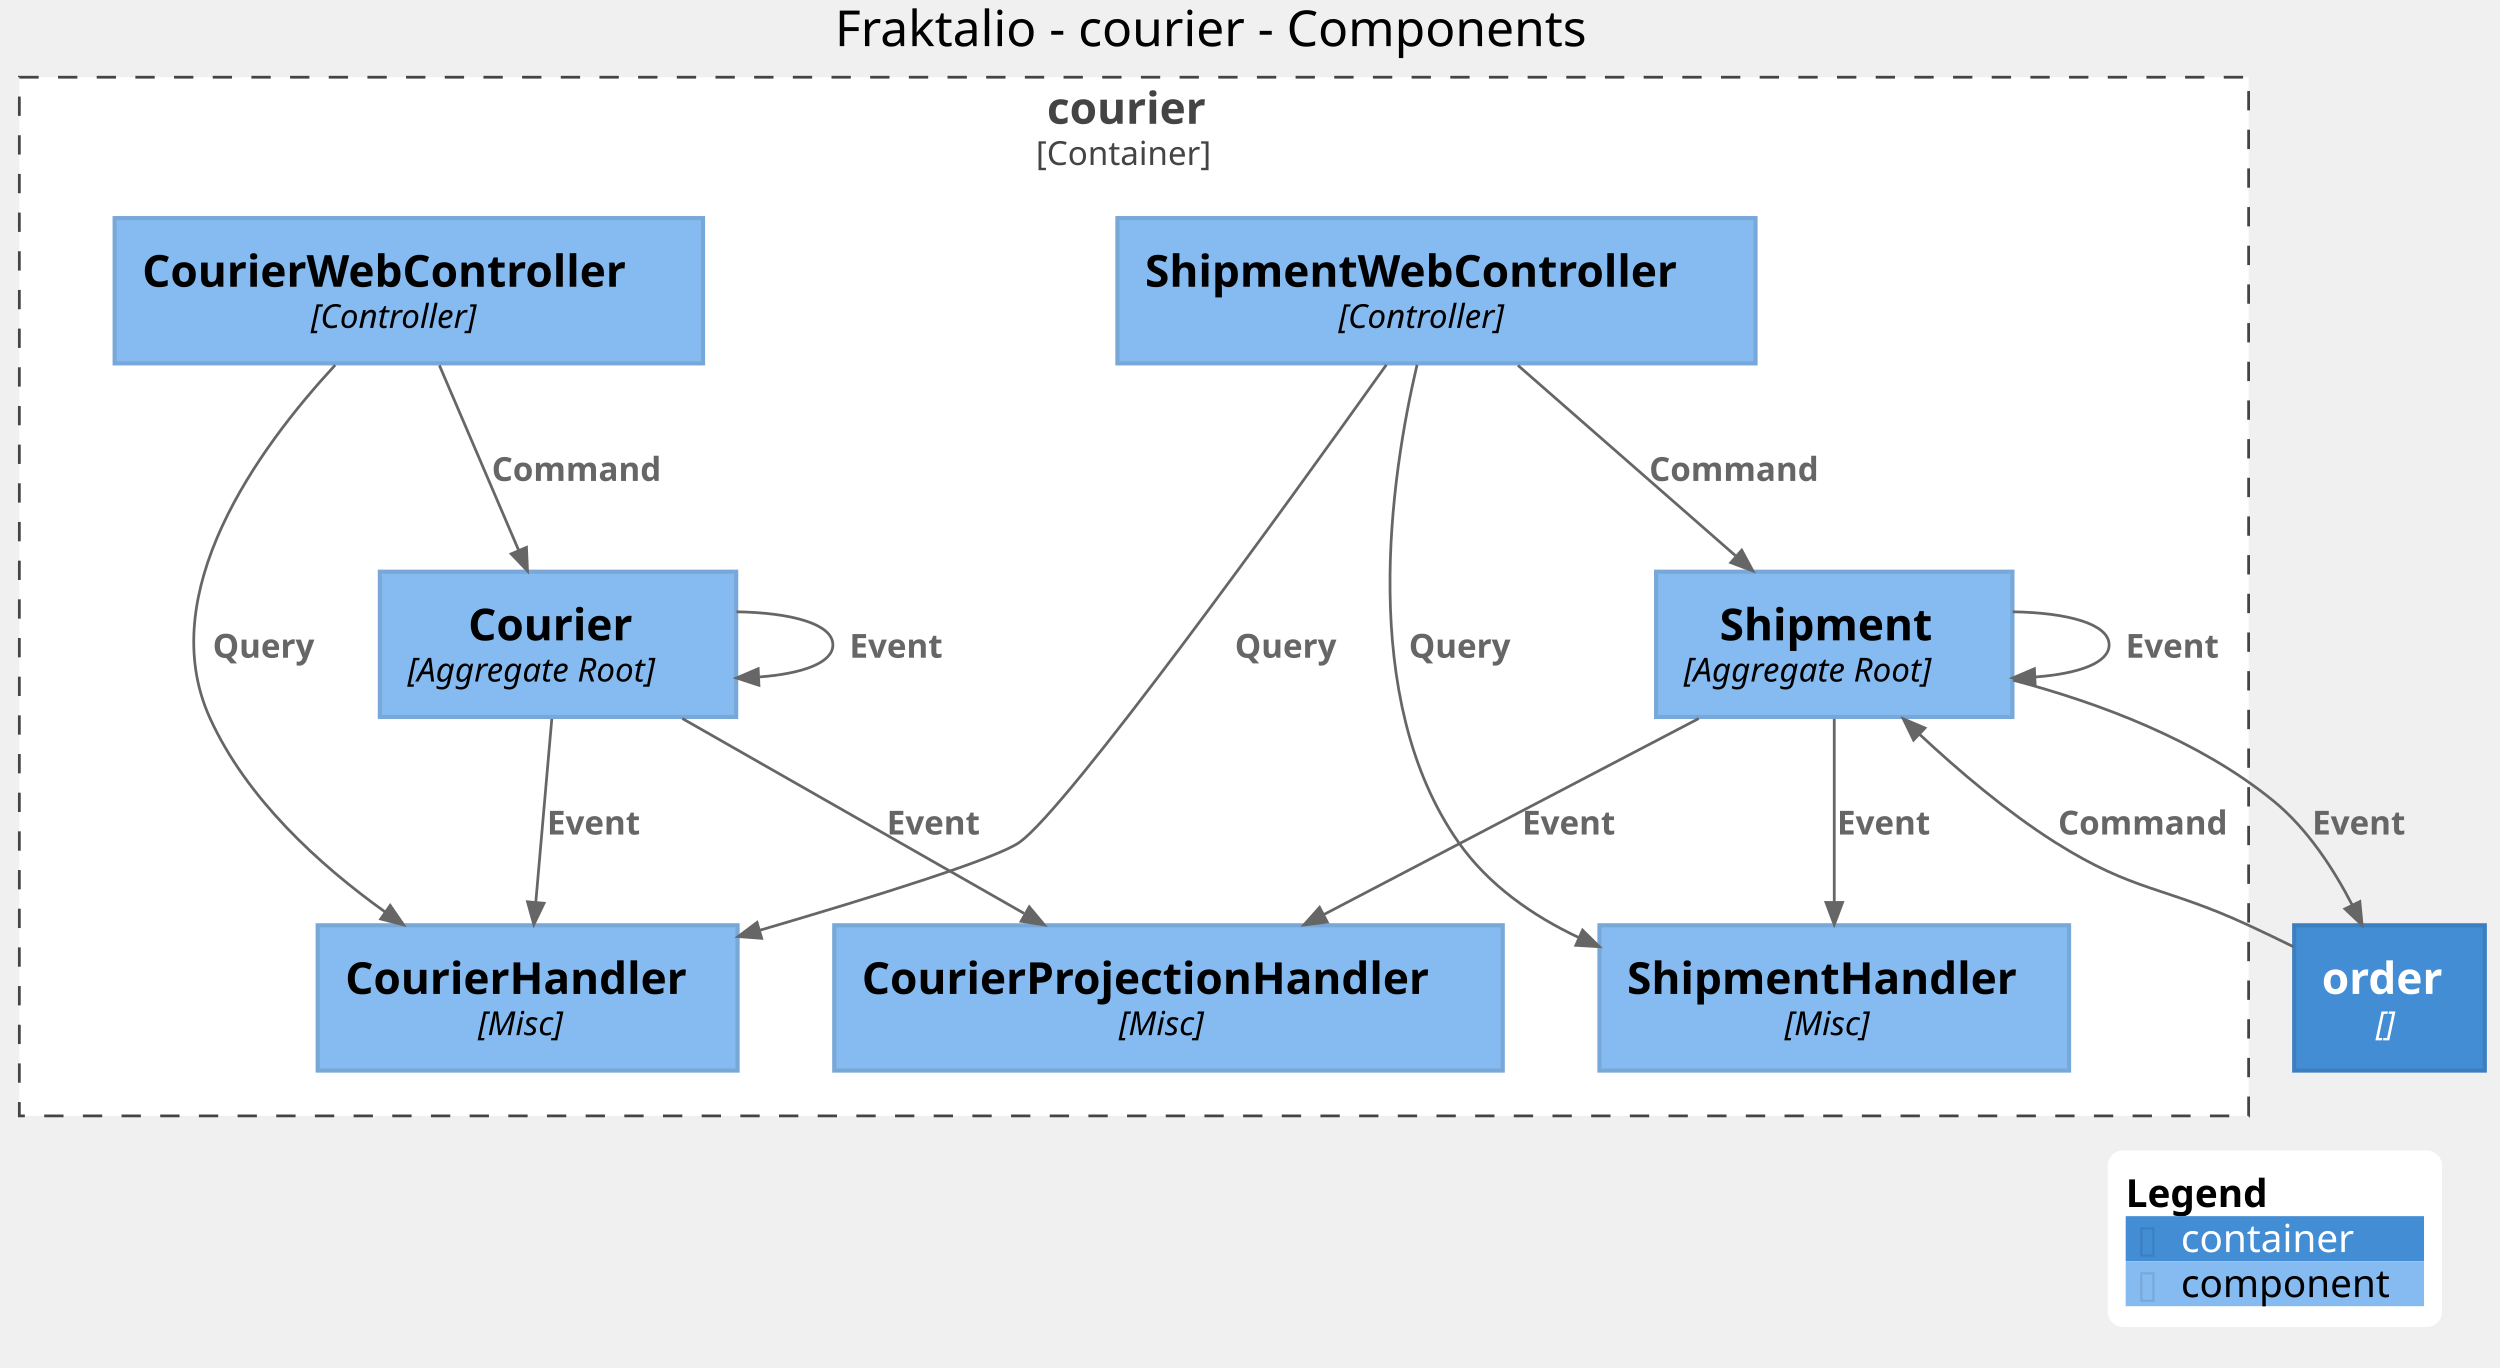
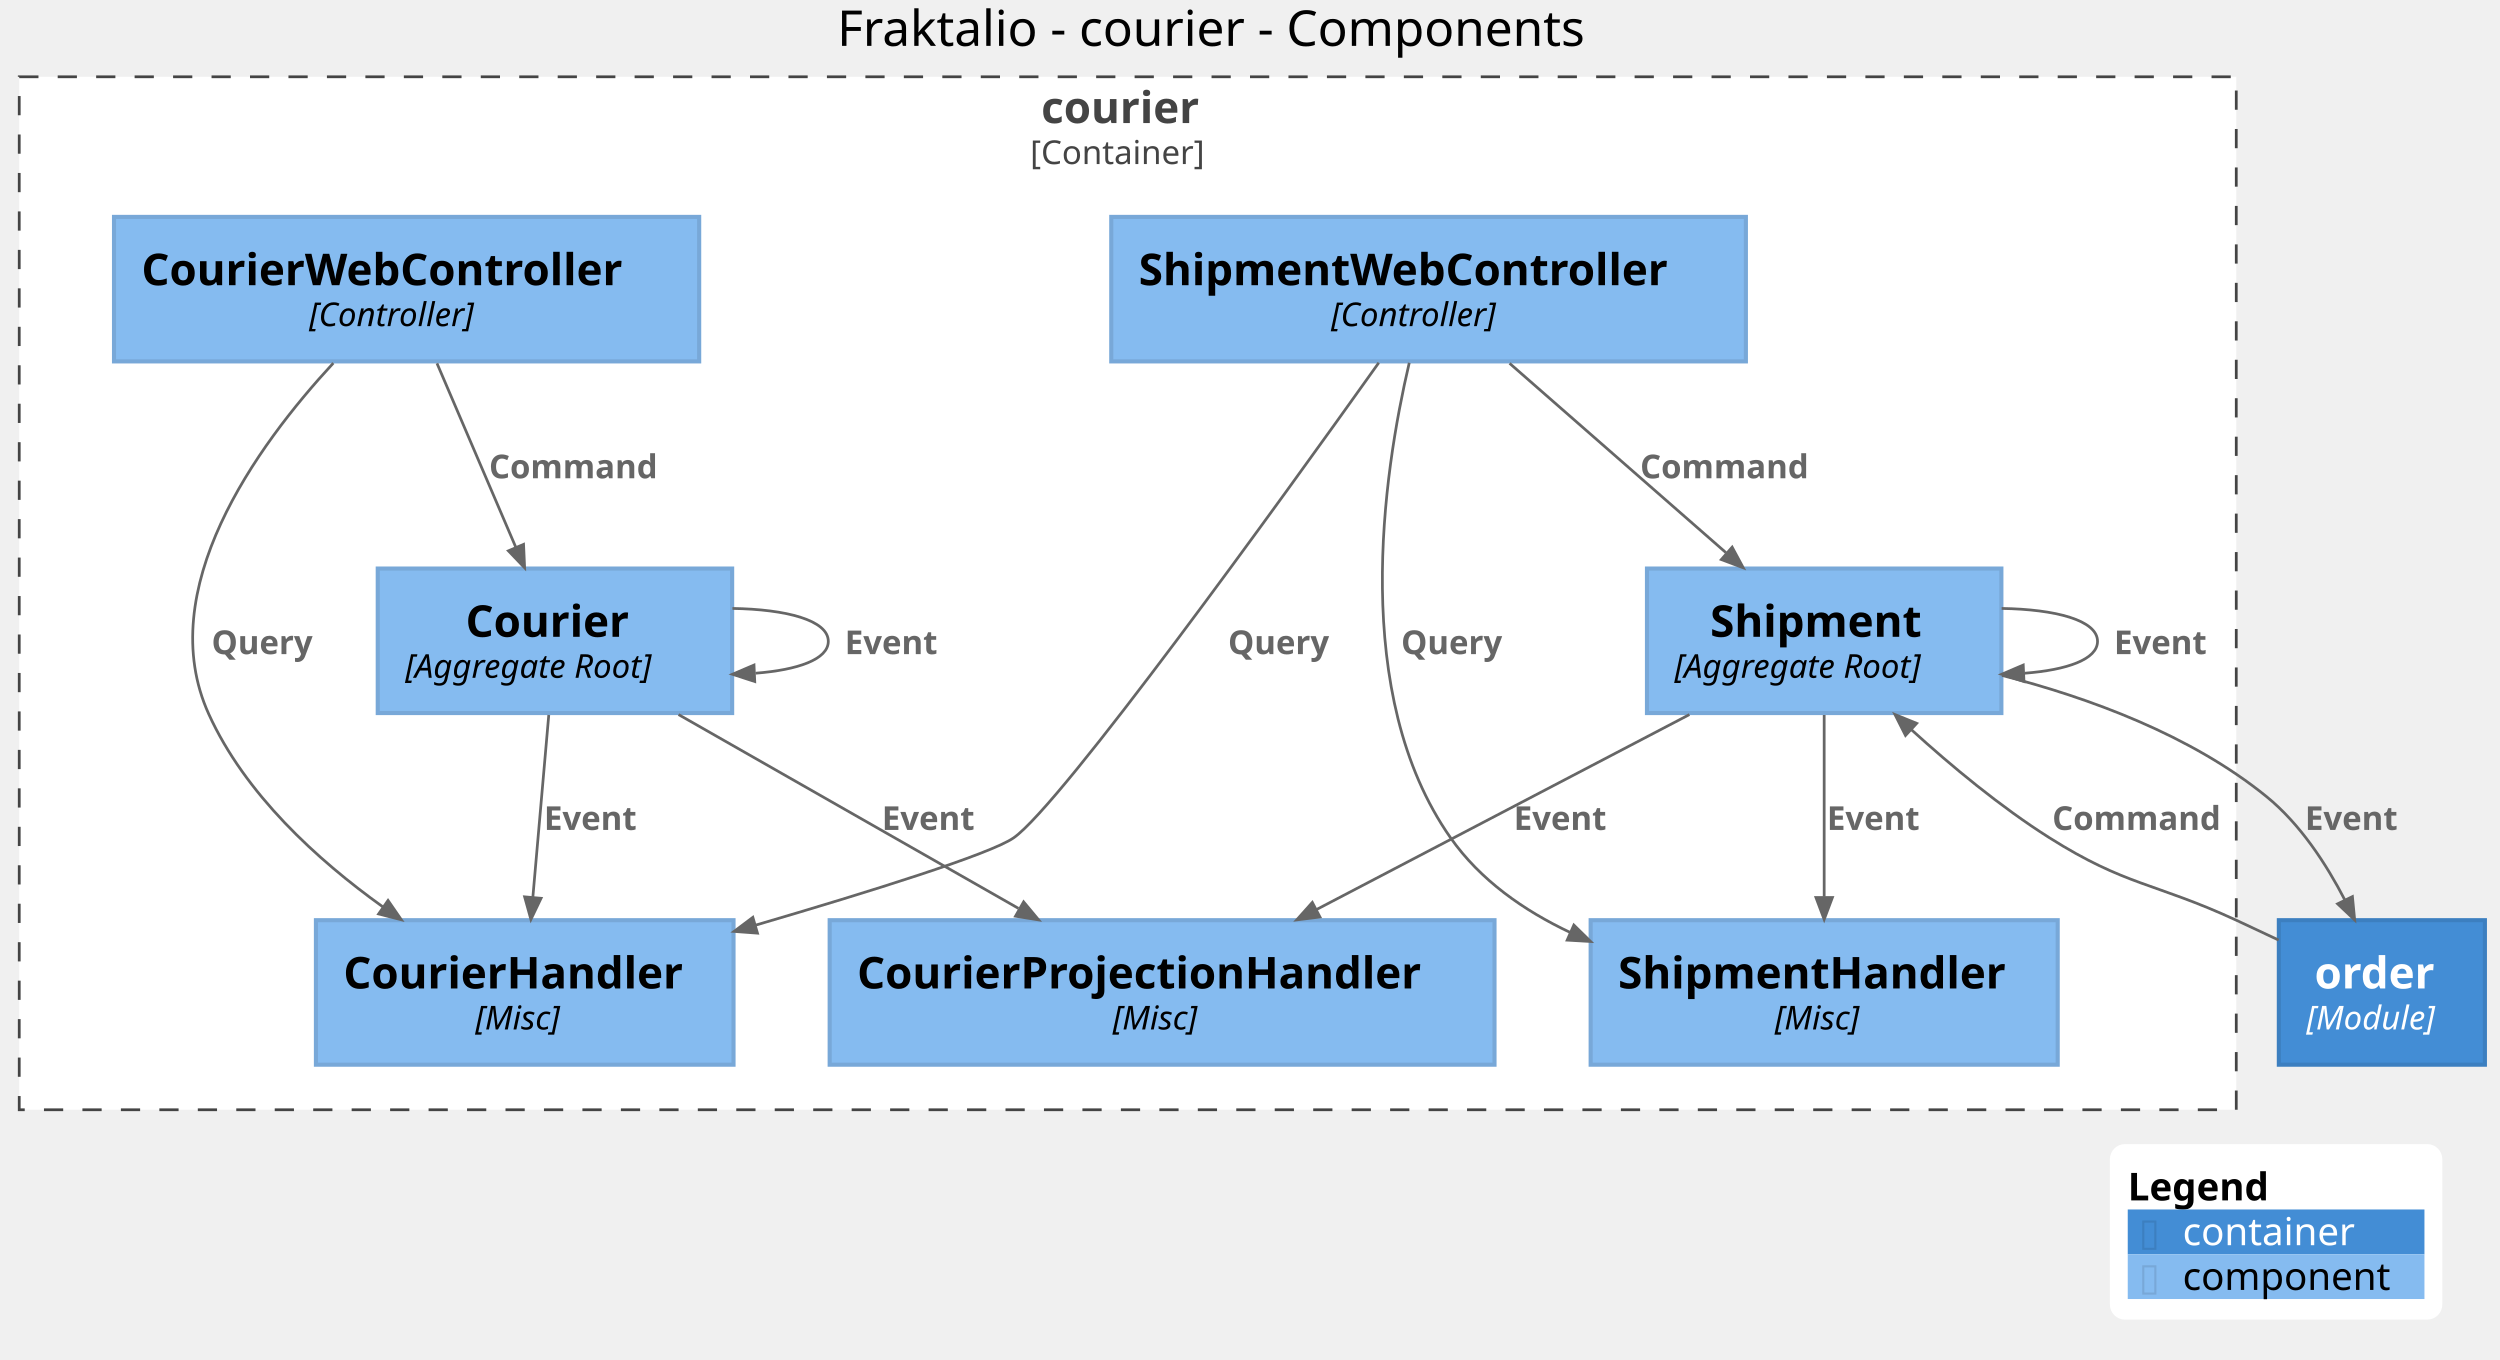
- <svg xmlns="http://www.w3.org/2000/svg" contentScriptType="application/ecmascript" contentStyleType="text/css" height="495px" preserveAspectRatio="none" style="width:905px;height:495px;background:#FFFFFF;" version="1.1" viewBox="0 0 905 495" width="905px" zoomAndPan="magnify">
+ <svg xmlns="http://www.w3.org/2000/svg" contentScriptType="application/ecmascript" contentStyleType="text/css" height="495px" preserveAspectRatio="none" style="width:910px;height:495px;background:#FFFFFF;" version="1.1" viewBox="0 0 910 495" width="910px" zoomAndPan="magnify">
  <defs />
  <g>
-     <text fill="#000000" font-family="sans-serif" font-size="18" lengthAdjust="spacing" textLength="288" x="302.25" y="16.708">Fraktalio - courier - Components</text>
+     <text fill="#000000" font-family="sans-serif" font-size="18" lengthAdjust="spacing" textLength="288" x="304.75" y="16.708">Fraktalio - courier - Components</text>
    <rect fill="#FFFFFF" height="376" style="stroke:#444444;stroke-width:1.0;stroke-dasharray:7.0,7.0;" width="807" x="7" y="27.953" />
    <text fill="#444444" font-family="sans-serif" font-size="16" font-weight="bold" lengthAdjust="spacing" textLength="63" x="379" y="44.805">courier</text>
    <text fill="#444444" font-family="sans-serif" font-size="12" lengthAdjust="spacing" textLength="71" x="375" y="59.717">[Container]</text>
-     <rect fill="#85BBF0" height="52.594" style="stroke:#78A8D8;stroke-width:1.5;" width="129" x="599.5" y="206.953" />
-     <text fill="#000000" font-family="sans-serif" font-size="16" font-weight="bold" lengthAdjust="spacing" textLength="83" x="622.5" y="231.805">Shipment</text>
-     <text fill="#000000" font-family="sans-serif" font-size="12" font-style="italic" lengthAdjust="spacing" textLength="109" x="609.5" y="246.717">[Aggregate Root]</text>
    <rect fill="#85BBF0" height="52.594" style="stroke:#78A8D8;stroke-width:1.5;" width="170" x="579" y="334.953" />
    <text fill="#000000" font-family="sans-serif" font-size="16" font-weight="bold" lengthAdjust="spacing" textLength="150" x="589" y="359.805">ShipmentHandler</text>
    <text fill="#000000" font-family="sans-serif" font-size="12" font-style="italic" lengthAdjust="spacing" textLength="36" x="646" y="374.717">[Misc]</text>
+     <rect fill="#85BBF0" height="52.594" style="stroke:#78A8D8;stroke-width:1.5;" width="129" x="137.5" y="206.953" />
+     <text fill="#000000" font-family="sans-serif" font-size="16" font-weight="bold" lengthAdjust="spacing" textLength="65" x="169.5" y="231.805">Courier</text>
+     <text fill="#000000" font-family="sans-serif" font-size="12" font-style="italic" lengthAdjust="spacing" textLength="109" x="147.5" y="246.717">[Aggregate Root]</text>
    <rect fill="#85BBF0" height="52.594" style="stroke:#78A8D8;stroke-width:1.5;" width="242" x="302" y="334.953" />
    <text fill="#000000" font-family="sans-serif" font-size="16" font-weight="bold" lengthAdjust="spacing" textLength="222" x="312" y="359.805">CourierProjectionHandler</text>
    <text fill="#000000" font-family="sans-serif" font-size="12" font-style="italic" lengthAdjust="spacing" textLength="36" x="405" y="374.717">[Misc]</text>
-     <rect fill="#85BBF0" height="52.594" style="stroke:#78A8D8;stroke-width:1.5;" width="129" x="137.5" y="206.953" />
-     <text fill="#000000" font-family="sans-serif" font-size="16" font-weight="bold" lengthAdjust="spacing" textLength="65" x="169.5" y="231.805">Courier</text>
-     <text fill="#000000" font-family="sans-serif" font-size="12" font-style="italic" lengthAdjust="spacing" textLength="109" x="147.5" y="246.717">[Aggregate Root]</text>
    <rect fill="#85BBF0" height="52.594" style="stroke:#78A8D8;stroke-width:1.5;" width="152" x="115" y="334.953" />
    <text fill="#000000" font-family="sans-serif" font-size="16" font-weight="bold" lengthAdjust="spacing" textLength="132" x="125" y="359.805">CourierHandler</text>
    <text fill="#000000" font-family="sans-serif" font-size="12" font-style="italic" lengthAdjust="spacing" textLength="36" x="173" y="374.717">[Misc]</text>
    <rect fill="#85BBF0" height="52.594" style="stroke:#78A8D8;stroke-width:1.5;" width="231" x="404.5" y="78.953" />
    <text fill="#000000" font-family="sans-serif" font-size="16" font-weight="bold" lengthAdjust="spacing" textLength="211" x="414.5" y="103.805">ShipmentWebController</text>
    <text fill="#000000" font-family="sans-serif" font-size="12" font-style="italic" lengthAdjust="spacing" textLength="71" x="484.5" y="118.717">[Controller]</text>
    <rect fill="#85BBF0" height="52.594" style="stroke:#78A8D8;stroke-width:1.5;" width="213" x="41.5" y="78.953" />
    <text fill="#000000" font-family="sans-serif" font-size="16" font-weight="bold" lengthAdjust="spacing" textLength="193" x="51.5" y="103.805">CourierWebController</text>
    <text fill="#000000" font-family="sans-serif" font-size="12" font-style="italic" lengthAdjust="spacing" textLength="71" x="112.5" y="118.717">[Controller]</text>
-     <rect fill="#438DD5" height="52.594" style="stroke:#3C7FC0;stroke-width:1.5;" width="69" x="830.5" y="334.953" />
-     <text fill="#FFFFFF" font-family="sans-serif" font-size="16" font-weight="bold" lengthAdjust="spacing" textLength="49" x="840.5" y="359.805">order</text>
-     <text fill="#FFFFFF" font-family="sans-serif" font-size="12" font-style="italic" lengthAdjust="spacing" textLength="10" x="860" y="374.717">[]</text>
+     <rect fill="#85BBF0" height="52.594" style="stroke:#78A8D8;stroke-width:1.5;" width="129" x="599.5" y="206.953" />
+     <text fill="#000000" font-family="sans-serif" font-size="16" font-weight="bold" lengthAdjust="spacing" textLength="83" x="622.5" y="231.805">Shipment</text>
+     <text fill="#000000" font-family="sans-serif" font-size="12" font-style="italic" lengthAdjust="spacing" textLength="109" x="609.5" y="246.717">[Aggregate Root]</text>
+     <rect fill="#438DD5" height="52.594" style="stroke:#3C7FC0;stroke-width:1.5;" width="75" x="829.5" y="334.953" />
+     <text fill="#FFFFFF" font-family="sans-serif" font-size="16" font-weight="bold" lengthAdjust="spacing" textLength="49" x="842.5" y="359.805">order</text>
+     <text fill="#FFFFFF" font-family="sans-serif" font-size="12" font-style="italic" lengthAdjust="spacing" textLength="55" x="839.5" y="374.717">[Module]</text>
+     <path d="M728.73,245.853 C760.38,253.973 797.47,267.573 825,289.953 C837.22,299.893 846.71,314.383 853.56,327.653 " fill="none" id="Fraktalio.courier.Shipment-to-Fraktalio.order" style="stroke:#666666;stroke-width:1.0;" />
+     <polygon fill="#666666" points="857.1,334.863,856.28,326.358,850.89,328.995,857.1,334.863" style="stroke:#666666;stroke-width:1.0;" />
+     <text fill="#666666" font-family="sans-serif" font-size="12" font-weight="bold" lengthAdjust="spacing" textLength="39" x="839" y="302.092">Event</text>
+     <path d="M829.43,342.193 C824.26,339.733 819.01,337.263 814,334.953 C784,321.123 773.94,322.583 746,304.953 C728.22,293.733 710.3,278.833 695.77,265.633 " fill="none" id="Fraktalio.order-to-Fraktalio.courier.Shipment" style="stroke:#666666;stroke-width:1.0;" />
+     <polygon fill="#666666" points="689.76,260.083,693.607,267.712,697.675,263.302,689.76,260.083" style="stroke:#666666;stroke-width:1.0;" />
+     <text fill="#666666" font-family="sans-serif" font-size="12" font-weight="bold" lengthAdjust="spacing" textLength="69" x="747" y="302.092">Command</text>
    <path d="M664,260.253 C664,279.363 664,305.593 664,326.413 " fill="none" id="Fraktalio.courier.Shipment-to-Fraktalio.courier.ShipmentHandler" style="stroke:#666666;stroke-width:1.0;" />
    <polygon fill="#666666" points="664,334.683,667,326.683,661,326.683,664,334.683" style="stroke:#666666;stroke-width:1.0;" />
    <text fill="#666666" font-family="sans-serif" font-size="12" font-weight="bold" lengthAdjust="spacing" textLength="39" x="665" y="302.092">Event</text>
-     <path d="M728.72,246.223 C759.8,254.413 796.05,267.953 823,289.953 C835.2,299.913 844.69,314.413 851.54,327.683 " fill="none" id="Fraktalio.courier.Shipment-to-Fraktalio.order" style="stroke:#666666;stroke-width:1.0;" />
-     <polygon fill="#666666" points="855.08,334.883,854.26,326.378,848.87,329.015,855.08,334.883" style="stroke:#666666;stroke-width:1.0;" />
-     <text fill="#666666" font-family="sans-serif" font-size="12" font-weight="bold" lengthAdjust="spacing" textLength="39" x="837" y="302.092">Event</text>
-     <path d="M830.29,342.753 C824.86,340.093 819.3,337.413 814,334.953 C783.29,320.713 772.61,323.033 744,304.953 C726.47,293.873 708.97,278.993 694.82,265.763 " fill="none" id="Fraktalio.order-to-Fraktalio.courier.Shipment" style="stroke:#666666;stroke-width:1.0;" />
-     <polygon fill="#666666" points="688.98,260.213,692.711,267.9,696.845,263.551,688.98,260.213" style="stroke:#666666;stroke-width:1.0;" />
-     <text fill="#666666" font-family="sans-serif" font-size="12" font-weight="bold" lengthAdjust="spacing" textLength="69" x="745" y="302.092">Command</text>
+     <path d="M728.6,221.473 C748.19,221.773 763.5,225.763 763.5,233.453 C763.5,240.003 752.4,243.863 737,245.053 " fill="none" id="Fraktalio.courier.Shipment-to-Fraktalio.courier.Shipment" style="stroke:#666666;stroke-width:1.0;" />
+     <polygon fill="#666666" points="728.6,245.433,736.726,248.073,736.458,242.079,728.6,245.433" style="stroke:#666666;stroke-width:1.0;" />
+     <text fill="#666666" font-family="sans-serif" font-size="12" font-weight="bold" lengthAdjust="spacing" textLength="39" x="769.5" y="238.092">Event</text>
    <path d="M614.94,260.103 C575.6,280.673 520.36,309.553 479.24,331.053 " fill="none" id="Fraktalio.courier.Shipment-to-Fraktalio.courier.CourierProjectionHandler" style="stroke:#666666;stroke-width:1.0;" />
    <polygon fill="#666666" points="471.99,334.843,480.468,333.786,477.683,328.472,471.99,334.843" style="stroke:#666666;stroke-width:1.0;" />
    <text fill="#666666" font-family="sans-serif" font-size="12" font-weight="bold" lengthAdjust="spacing" textLength="39" x="551" y="302.092">Event</text>
-     <path d="M728.6,221.473 C748.19,221.773 763.5,225.763 763.5,233.453 C763.5,240.003 752.4,243.863 737,245.053 " fill="none" id="Fraktalio.courier.Shipment-to-Fraktalio.courier.Shipment" style="stroke:#666666;stroke-width:1.0;" />
-     <polygon fill="#666666" points="728.6,245.433,736.726,248.073,736.458,242.079,728.6,245.433" style="stroke:#666666;stroke-width:1.0;" />
-     <text fill="#666666" font-family="sans-serif" font-size="12" font-weight="bold" lengthAdjust="spacing" textLength="39" x="769.5" y="238.092">Event</text>
    <path d="M246.99,260.103 C282.84,280.543 333.09,309.193 370.72,330.653 " fill="none" id="Fraktalio.courier.Courier-to-Fraktalio.courier.CourierProjectionHandler" style="stroke:#666666;stroke-width:1.0;" />
    <polygon fill="#666666" points="378.07,334.843,372.599,328.28,369.633,333.496,378.07,334.843" style="stroke:#666666;stroke-width:1.0;" />
    <text fill="#666666" font-family="sans-serif" font-size="12" font-weight="bold" lengthAdjust="spacing" textLength="39" x="321" y="302.092">Event</text>
+     <path d="M549.49,132.253 C572.3,152.213 603.98,179.933 628.24,201.163 " fill="none" id="Fraktalio.courier.ShipmentWebController-to-Fraktalio.courier.Shipment" style="stroke:#666666;stroke-width:1.0;" />
+     <polygon fill="#666666" points="634.55,206.683,630.501,199.159,626.552,203.677,634.55,206.683" style="stroke:#666666;stroke-width:1.0;" />
+     <text fill="#666666" font-family="sans-serif" font-size="12" font-weight="bold" lengthAdjust="spacing" textLength="69" x="597" y="174.092">Command</text>
    <path d="M199.75,260.253 C198.07,279.453 195.77,305.823 193.95,326.693 " fill="none" id="Fraktalio.courier.Courier-to-Fraktalio.courier.CourierHandler" style="stroke:#666666;stroke-width:1.0;" />
    <polygon fill="#666666" points="193.25,334.683,196.94,326.977,190.963,326.451,193.25,334.683" style="stroke:#666666;stroke-width:1.0;" />
    <text fill="#666666" font-family="sans-serif" font-size="12" font-weight="bold" lengthAdjust="spacing" textLength="39" x="198" y="302.092">Event</text>
+     <path d="M159.06,132.253 C167.36,151.623 178.79,178.293 187.77,199.243 " fill="none" id="Fraktalio.courier.CourierWebController-to-Fraktalio.courier.Courier" style="stroke:#666666;stroke-width:1.0;" />
+     <polygon fill="#666666" points="190.96,206.683,190.576,198.148,185.058,200.505,190.96,206.683" style="stroke:#666666;stroke-width:1.0;" />
+     <text fill="#666666" font-family="sans-serif" font-size="12" font-weight="bold" lengthAdjust="spacing" textLength="69" x="178" y="174.092">Command</text>
+     <path d="M512.97,132.063 C503.43,172.753 491.45,252.863 528,304.953 C538.77,320.293 554.56,331.403 571.61,339.443 " fill="none" id="Fraktalio.courier.ShipmentWebController-to-Fraktalio.courier.ShipmentHandler" style="stroke:#666666;stroke-width:1.0;" />
+     <polygon fill="#666666" points="578.98,342.703,572.883,336.718,570.451,342.203,578.98,342.703" style="stroke:#666666;stroke-width:1.0;" />
+     <text fill="#666666" font-family="sans-serif" font-size="12" font-weight="bold" lengthAdjust="spacing" textLength="42" x="510" y="238.092">Query</text>
    <path d="M266.6,221.473 C286.19,221.773 301.5,225.763 301.5,233.453 C301.5,240.003 290.4,243.863 275,245.053 " fill="none" id="Fraktalio.courier.Courier-to-Fraktalio.courier.Courier" style="stroke:#666666;stroke-width:1.0;" />
    <polygon fill="#666666" points="266.6,245.433,274.726,248.073,274.458,242.079,266.6,245.433" style="stroke:#666666;stroke-width:1.0;" />
    <text fill="#666666" font-family="sans-serif" font-size="12" font-weight="bold" lengthAdjust="spacing" textLength="39" x="307.5" y="238.092">Event</text>
-     <path d="M549.49,132.253 C572.3,152.213 603.98,179.933 628.24,201.163 " fill="none" id="Fraktalio.courier.ShipmentWebController-to-Fraktalio.courier.Shipment" style="stroke:#666666;stroke-width:1.0;" />
-     <polygon fill="#666666" points="634.55,206.683,630.501,199.159,626.552,203.677,634.55,206.683" style="stroke:#666666;stroke-width:1.0;" />
-     <text fill="#666666" font-family="sans-serif" font-size="12" font-weight="bold" lengthAdjust="spacing" textLength="69" x="597" y="174.092">Command</text>
-     <path d="M159.06,132.253 C167.36,151.623 178.79,178.293 187.77,199.243 " fill="none" id="Fraktalio.courier.CourierWebController-to-Fraktalio.courier.Courier" style="stroke:#666666;stroke-width:1.0;" />
-     <polygon fill="#666666" points="190.96,206.683,190.576,198.148,185.058,200.505,190.96,206.683" style="stroke:#666666;stroke-width:1.0;" />
-     <text fill="#666666" font-family="sans-serif" font-size="12" font-weight="bold" lengthAdjust="spacing" textLength="69" x="178" y="174.092">Command</text>
+     <path d="M501.87,132.043 C465.66,182.883 386.37,292.773 369,304.953 C360.61,310.833 316.97,324.473 275.01,336.763 " fill="none" id="Fraktalio.courier.ShipmentWebController-to-Fraktalio.courier.CourierHandler" style="stroke:#666666;stroke-width:1.0;" />
+     <polygon fill="#666666" points="267.2,339.033,275.72,339.668,274.037,333.909,267.2,339.033" style="stroke:#666666;stroke-width:1.0;" />
+     <text fill="#666666" font-family="sans-serif" font-size="12" font-weight="bold" lengthAdjust="spacing" textLength="42" x="447" y="238.092">Query</text>
    <path d="M121.33,132.163 C93.17,162.583 55.49,214.793 76,259.953 C89.18,288.973 115.33,312.893 139.38,330.113 " fill="none" id="Fraktalio.courier.CourierWebController-to-Fraktalio.courier.CourierHandler" style="stroke:#666666;stroke-width:1.0;" />
    <polygon fill="#666666" points="146.09,334.793,141.243,327.757,137.812,332.679,146.09,334.793" style="stroke:#666666;stroke-width:1.0;" />
    <text fill="#666666" font-family="sans-serif" font-size="12" font-weight="bold" lengthAdjust="spacing" textLength="42" x="77" y="238.092">Query</text>
-     <path d="M501.87,132.043 C465.66,182.883 386.37,292.773 369,304.953 C360.61,310.833 316.97,324.473 275.01,336.763 " fill="none" id="Fraktalio.courier.ShipmentWebController-to-Fraktalio.courier.CourierHandler" style="stroke:#666666;stroke-width:1.0;" />
-     <polygon fill="#666666" points="267.2,339.033,275.72,339.668,274.037,333.909,267.2,339.033" style="stroke:#666666;stroke-width:1.0;" />
-     <text fill="#666666" font-family="sans-serif" font-size="12" font-weight="bold" lengthAdjust="spacing" textLength="42" x="447" y="238.092">Query</text>
-     <path d="M512.97,132.063 C503.43,172.753 491.45,252.863 528,304.953 C538.77,320.293 554.56,331.403 571.61,339.443 " fill="none" id="Fraktalio.courier.ShipmentWebController-to-Fraktalio.courier.ShipmentHandler" style="stroke:#666666;stroke-width:1.0;" />
-     <polygon fill="#666666" points="578.98,342.703,572.883,336.718,570.451,342.203,578.98,342.703" style="stroke:#666666;stroke-width:1.0;" />
-     <text fill="#666666" font-family="sans-serif" font-size="12" font-weight="bold" lengthAdjust="spacing" textLength="42" x="510" y="238.092">Query</text>
-     <rect fill="#FFFFFF" height="62.891" rx="5" ry="5" style="stroke:#FFFFFF;stroke-width:1.0;" width="120" x="763.5" y="416.953" />
-     <rect height="16.297" style="stroke:none;stroke-width:1.0;fill:none;" width="108" x="769.5" y="423.953" />
-     <text fill="#000000" font-family="sans-serif" font-size="14" font-weight="bold" lengthAdjust="spacing" textLength="59" x="769.5" y="436.948">Legend</text>
-     <text fill="#FFFFFF" font-family="sans-serif" font-size="14" lengthAdjust="spacing" textLength="0" x="832.5" y="436.948" />
-     <rect fill="#438DD5" height="16.297" style="stroke:none;stroke-width:1.0;" width="108" x="769.5" y="440.25" />
-     <text fill="#3C7FC0" font-family="sans-serif" font-size="14" lengthAdjust="spacing" textLength="8" x="773.5" y="453.245">▯</text>
-     <text fill="#FFFFFF" font-family="sans-serif" font-size="14" lengthAdjust="spacing" textLength="0" x="785.5" y="453.245" />
-     <text fill="#FFFFFF" font-family="sans-serif" font-size="14" lengthAdjust="spacing" textLength="65" x="789.5" y="453.245">container</text>
-     <text fill="#FFFFFF" font-family="sans-serif" font-size="14" lengthAdjust="spacing" textLength="0" x="862.5" y="453.245" />
-     <rect fill="#85BBF0" height="16.297" style="stroke:none;stroke-width:1.0;" width="108" x="769.5" y="456.547" />
-     <text fill="#78A8D8" font-family="sans-serif" font-size="14" lengthAdjust="spacing" textLength="8" x="773.5" y="469.542">▯</text>
-     <text fill="#FFFFFF" font-family="sans-serif" font-size="14" lengthAdjust="spacing" textLength="0" x="785.5" y="469.542" />
-     <text fill="#000000" font-family="sans-serif" font-size="14" lengthAdjust="spacing" textLength="80" x="789.5" y="469.542">component</text>
-     <text fill="#FFFFFF" font-family="sans-serif" font-size="14" lengthAdjust="spacing" textLength="0" x="877.5" y="469.542" />
-     <line style="stroke:#00000000;stroke-width:1.0;" x1="769.5" x2="877.5" y1="423.953" y2="423.953" />
-     <line style="stroke:#00000000;stroke-width:1.0;" x1="769.5" x2="877.5" y1="440.25" y2="440.25" />
-     <line style="stroke:#00000000;stroke-width:1.0;" x1="769.5" x2="877.5" y1="456.547" y2="456.547" />
-     <line style="stroke:#00000000;stroke-width:1.0;" x1="769.5" x2="877.5" y1="472.844" y2="472.844" />
-     <line style="stroke:#00000000;stroke-width:1.0;" x1="769.5" x2="769.5" y1="423.953" y2="472.844" />
-     <line style="stroke:#00000000;stroke-width:1.0;" x1="877.5" x2="877.5" y1="423.953" y2="472.844" />
+     <rect fill="#FFFFFF" height="62.891" rx="5" ry="5" style="stroke:#FFFFFF;stroke-width:1.0;" width="120" x="768.5" y="416.953" />
+     <rect height="16.297" style="stroke:none;stroke-width:1.0;fill:none;" width="108" x="774.5" y="423.953" />
+     <text fill="#000000" font-family="sans-serif" font-size="14" font-weight="bold" lengthAdjust="spacing" textLength="59" x="774.5" y="436.948">Legend</text>
+     <text fill="#FFFFFF" font-family="sans-serif" font-size="14" lengthAdjust="spacing" textLength="0" x="837.5" y="436.948" />
+     <rect fill="#438DD5" height="16.297" style="stroke:none;stroke-width:1.0;" width="108" x="774.5" y="440.25" />
+     <text fill="#3C7FC0" font-family="sans-serif" font-size="14" lengthAdjust="spacing" textLength="8" x="778.5" y="453.245">▯</text>
+     <text fill="#FFFFFF" font-family="sans-serif" font-size="14" lengthAdjust="spacing" textLength="0" x="790.5" y="453.245" />
+     <text fill="#FFFFFF" font-family="sans-serif" font-size="14" lengthAdjust="spacing" textLength="65" x="794.5" y="453.245">container</text>
+     <text fill="#FFFFFF" font-family="sans-serif" font-size="14" lengthAdjust="spacing" textLength="0" x="867.5" y="453.245" />
+     <rect fill="#85BBF0" height="16.297" style="stroke:none;stroke-width:1.0;" width="108" x="774.5" y="456.547" />
+     <text fill="#78A8D8" font-family="sans-serif" font-size="14" lengthAdjust="spacing" textLength="8" x="778.5" y="469.542">▯</text>
+     <text fill="#FFFFFF" font-family="sans-serif" font-size="14" lengthAdjust="spacing" textLength="0" x="790.5" y="469.542" />
+     <text fill="#000000" font-family="sans-serif" font-size="14" lengthAdjust="spacing" textLength="80" x="794.5" y="469.542">component</text>
+     <text fill="#FFFFFF" font-family="sans-serif" font-size="14" lengthAdjust="spacing" textLength="0" x="882.5" y="469.542" />
+     <line style="stroke:#00000000;stroke-width:1.0;" x1="774.5" x2="882.5" y1="423.953" y2="423.953" />
+     <line style="stroke:#00000000;stroke-width:1.0;" x1="774.5" x2="882.5" y1="440.25" y2="440.25" />
+     <line style="stroke:#00000000;stroke-width:1.0;" x1="774.5" x2="882.5" y1="456.547" y2="456.547" />
+     <line style="stroke:#00000000;stroke-width:1.0;" x1="774.5" x2="882.5" y1="472.844" y2="472.844" />
+     <line style="stroke:#00000000;stroke-width:1.0;" x1="774.5" x2="774.5" y1="423.953" y2="472.844" />
+     <line style="stroke:#00000000;stroke-width:1.0;" x1="882.5" x2="882.5" y1="423.953" y2="472.844" />
  </g>
</svg>
